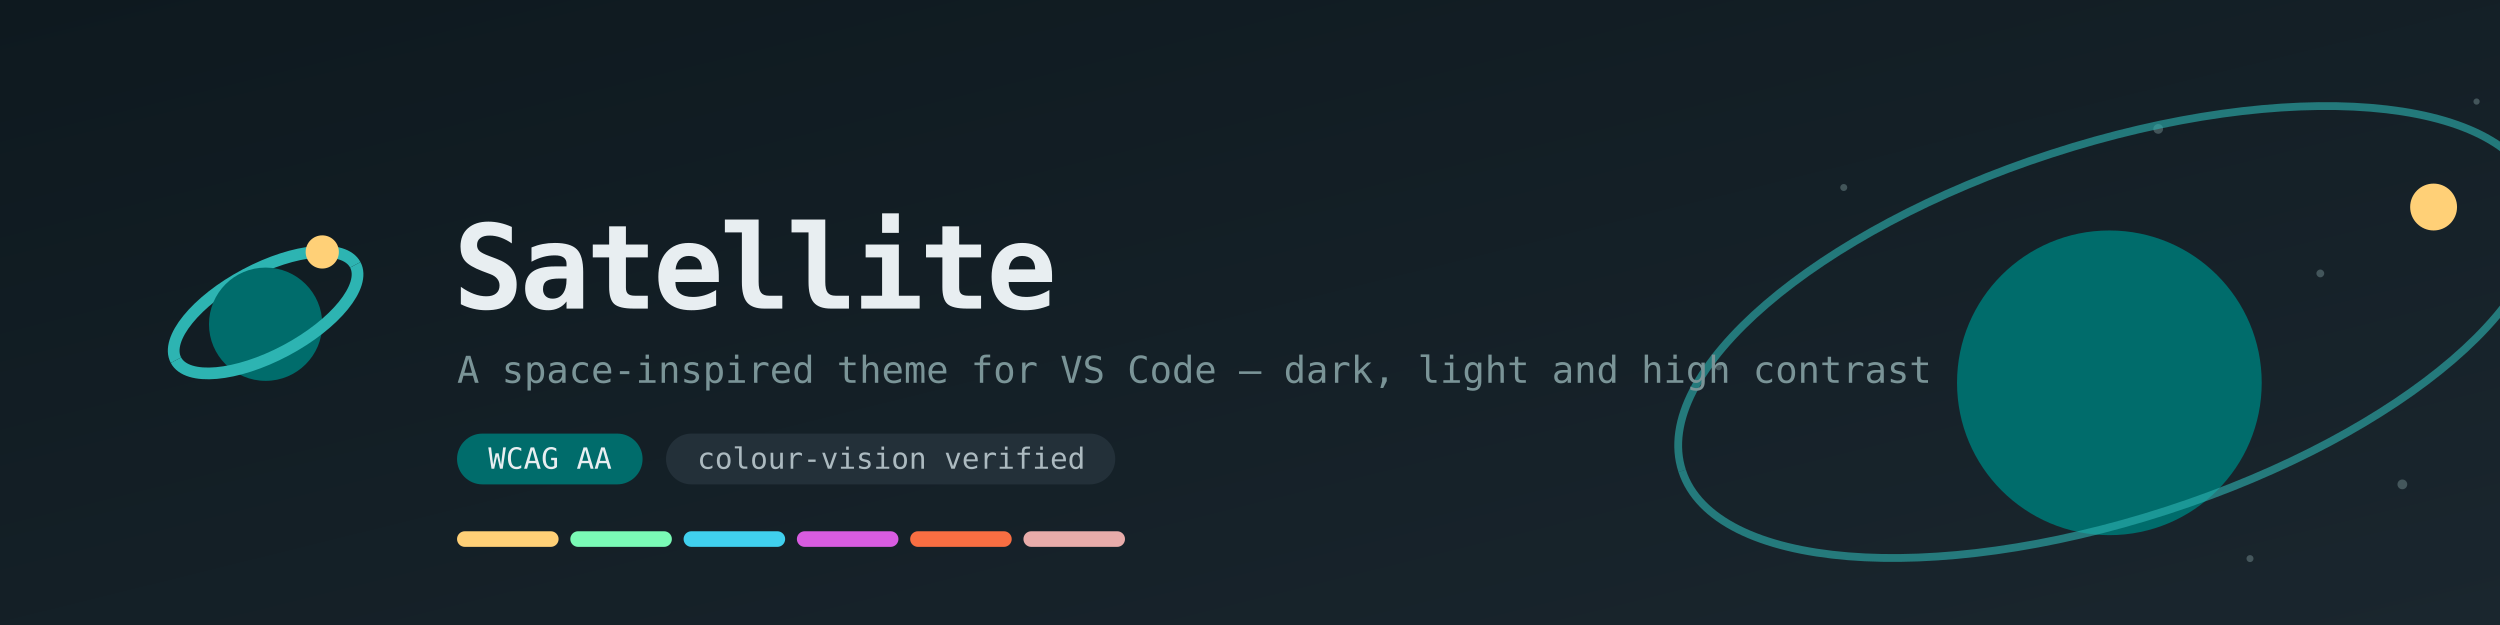
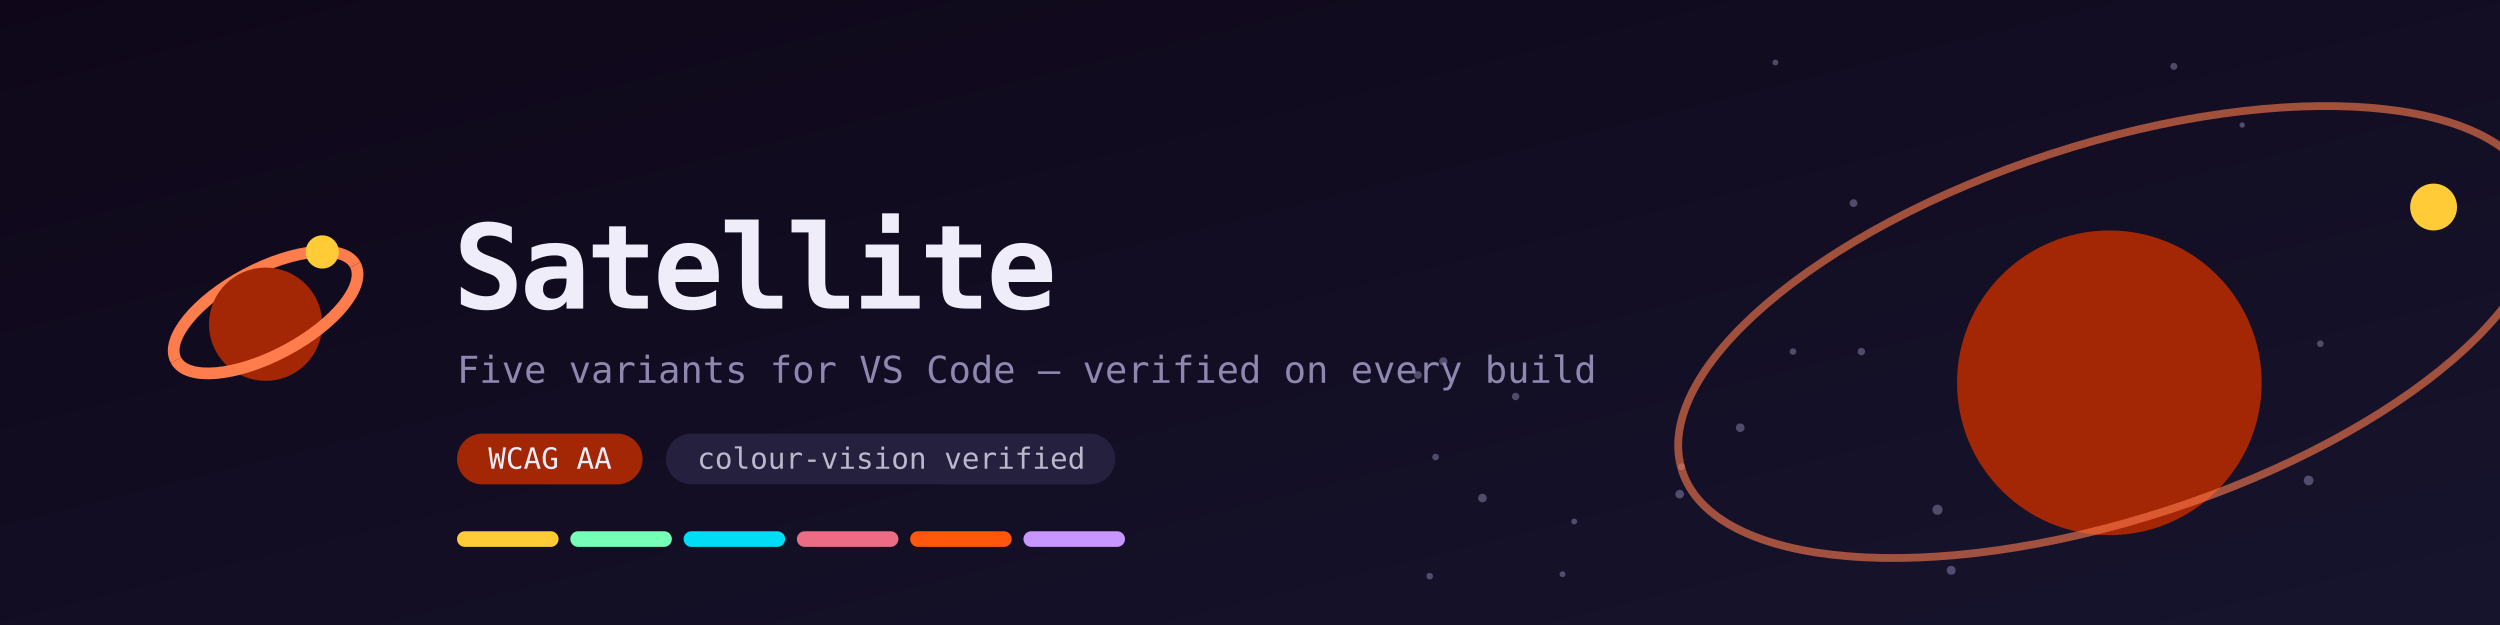
<svg xmlns="http://www.w3.org/2000/svg" viewBox="0 0 1280 320" width="1280" height="320" role="img" aria-label="Satellite — a space-inspired theme for VS Code">
  <defs>
    <linearGradient id="ground" x1="0" y1="0" x2="1" y2="1">
-       <stop offset="0" stop-color="#0E191F" />
-       <stop offset="1" stop-color="#1A262E" />
+       <stop offset="0" stop-color="#0F0719" />
+       <stop offset="1" stop-color="#16142D" />
    </linearGradient>
  </defs>
  <rect width="1280" height="320" fill="url(#ground)" />
-   <g opacity=".45" fill="#7A9497">
-     <circle cx="1105" cy="66" r="2.5" />
-     <circle cx="1188" cy="140" r="2" />
-     <circle cx="1012" cy="204" r="2" />
-     <circle cx="1230" cy="248" r="2.5" />
-     <circle cx="944" cy="96" r="1.8" />
-     <circle cx="1152" cy="286" r="1.8" />
-     <circle cx="880" cy="188" r="1.6" />
-     <circle cx="1268" cy="52" r="1.6" />
+   <g opacity=".5" fill="#8E87B0">
+     <circle cx="999" cy="292" r="2.3" />
+     <circle cx="992" cy="261" r="2.6" />
+     <circle cx="732" cy="295" r="1.7" />
+     <circle cx="800" cy="294" r="1.5" />
+     <circle cx="909" cy="32" r="1.5" />
+     <circle cx="726" cy="192" r="2.0" />
+     <circle cx="806" cy="267" r="1.5" />
+     <circle cx="1148" cy="64" r="1.4" />
+     <circle cx="1182" cy="246" r="2.5" />
+     <circle cx="1113" cy="34" r="1.8" />
+     <circle cx="776" cy="203" r="1.9" />
+     <circle cx="861" cy="239" r="1.8" />
+     <circle cx="1188" cy="176" r="1.7" />
+     <circle cx="953" cy="180" r="1.9" />
+     <circle cx="860" cy="253" r="2.2" />
+     <circle cx="891" cy="219" r="2.2" />
+     <circle cx="918" cy="180" r="1.7" />
+     <circle cx="739" cy="185" r="2.1" />
+     <circle cx="949" cy="104" r="2.0" />
+     <circle cx="735" cy="234" r="1.7" />
+     <circle cx="759" cy="255" r="2.2" />
  </g>
  <g transform="rotate(-18 1080 170)">
-     <path d="M850 170 A 230 96 0 0 1 1310 170" fill="none" stroke="#2DB4B2" stroke-width="4" opacity=".6" />
+     <path d="M850 170 A 230 96 0 0 1 1310 170" fill="none" stroke="#FF7C4C" stroke-width="4" opacity=".6" />
  </g>
-   <circle cx="1080" cy="196" r="78" fill="#006C6B" />
+   <circle cx="1080" cy="196" r="78" fill="#A32605" />
  <g transform="rotate(-18 1080 170)">
-     <path d="M1310 170 A 230 96 0 0 1 850 170" fill="none" stroke="#2DB4B2" stroke-width="4" opacity=".6" />
+     <path d="M1310 170 A 230 96 0 0 1 850 170" fill="none" stroke="#FF7C4C" stroke-width="4" opacity=".6" />
  </g>
-   <circle cx="1246" cy="106" r="12" fill="#FFD077" />
+   <circle cx="1246" cy="106" r="12" fill="#FFCB36" />
  <g transform="translate(72 96)">
    <g transform="rotate(-28 64 64)">
-       <path d="M12 64 A 52 22 0 0 1 116 64" fill="none" stroke="#2DB4B2" stroke-width="6" />
+       <path d="M12 64 A 52 22 0 0 1 116 64" fill="none" stroke="#FF7C4C" stroke-width="6" />
    </g>
-     <circle cx="64" cy="70" r="29" fill="#006C6B" />
+     <circle cx="64" cy="70" r="29" fill="#A32605" />
    <g transform="rotate(-28 64 64)">
-       <path d="M116 64 A 52 22 0 0 1 12 64" fill="none" stroke="#2DB4B2" stroke-width="6" />
+       <path d="M116 64 A 52 22 0 0 1 12 64" fill="none" stroke="#FF7C4C" stroke-width="6" />
    </g>
-     <circle cx="93" cy="33" r="8.5" fill="#FFD077" />
+     <circle cx="93" cy="33" r="8.5" fill="#FFCB36" />
  </g>
-   <text x="232" y="158" font-family="ui-monospace, SFMono-Regular, Menlo, Consolas, monospace" font-size="60" font-weight="600" letter-spacing="-2" fill="#E8EEF1">Satellite</text>
-   <text x="234" y="196" font-family="ui-monospace, SFMono-Regular, Menlo, Consolas, monospace" font-size="19" fill="#7A9497">A space-inspired theme for VS Code — dark, light and high contrast</text>
+   <text x="232" y="158" font-family="ui-monospace, SFMono-Regular, Menlo, Consolas, monospace" font-size="60" font-weight="600" letter-spacing="-2" fill="#EEEDF9">Satellite</text>
+   <text x="234" y="196" font-family="ui-monospace, SFMono-Regular, Menlo, Consolas, monospace" font-size="19" fill="#8E87B0">Five variants for VS Code — verified on every build</text>
  <g font-family="ui-monospace, SFMono-Regular, Menlo, Consolas, monospace" font-size="15">
-     <rect x="234" y="222" width="95" height="26" rx="13" fill="#006C6B" />
-     <text x="250" y="240" fill="#E8EEF1">WCAG AA</text>
-     <rect x="341" y="222" width="230" height="26" rx="13" fill="#233039" />
-     <text x="357" y="240" fill="#ACBAC0">colour-vision verified</text>
+     <rect x="234" y="222" width="95" height="26" rx="13" fill="#A32605" />
+     <text x="250" y="240" fill="#EEEDF9">WCAG AA</text>
+     <rect x="341" y="222" width="230" height="26" rx="13" fill="#24203E" />
+     <text x="357" y="240" fill="#BAB8CC">colour-vision verified</text>
  </g>
  <g>
-     <rect x="234" y="272" width="52" height="8" rx="4" fill="#FFD077" />
-     <rect x="292" y="272" width="52" height="8" rx="4" fill="#7AFAB6" />
-     <rect x="350" y="272" width="52" height="8" rx="4" fill="#40D0EE" />
-     <rect x="408" y="272" width="52" height="8" rx="4" fill="#D85CE1" />
-     <rect x="466" y="272" width="52" height="8" rx="4" fill="#F86E42" />
-     <rect x="524" y="272" width="52" height="8" rx="4" fill="#E8ACAA" />
+     <rect x="234" y="272" width="52" height="8" rx="4" fill="#FFCB36" />
+     <rect x="292" y="272" width="52" height="8" rx="4" fill="#76FFB7" />
+     <rect x="350" y="272" width="52" height="8" rx="4" fill="#00DDF4" />
+     <rect x="408" y="272" width="52" height="8" rx="4" fill="#EC6B85" />
+     <rect x="466" y="272" width="52" height="8" rx="4" fill="#FF580C" />
+     <rect x="524" y="272" width="52" height="8" rx="4" fill="#C896FF" />
  </g>
</svg>
